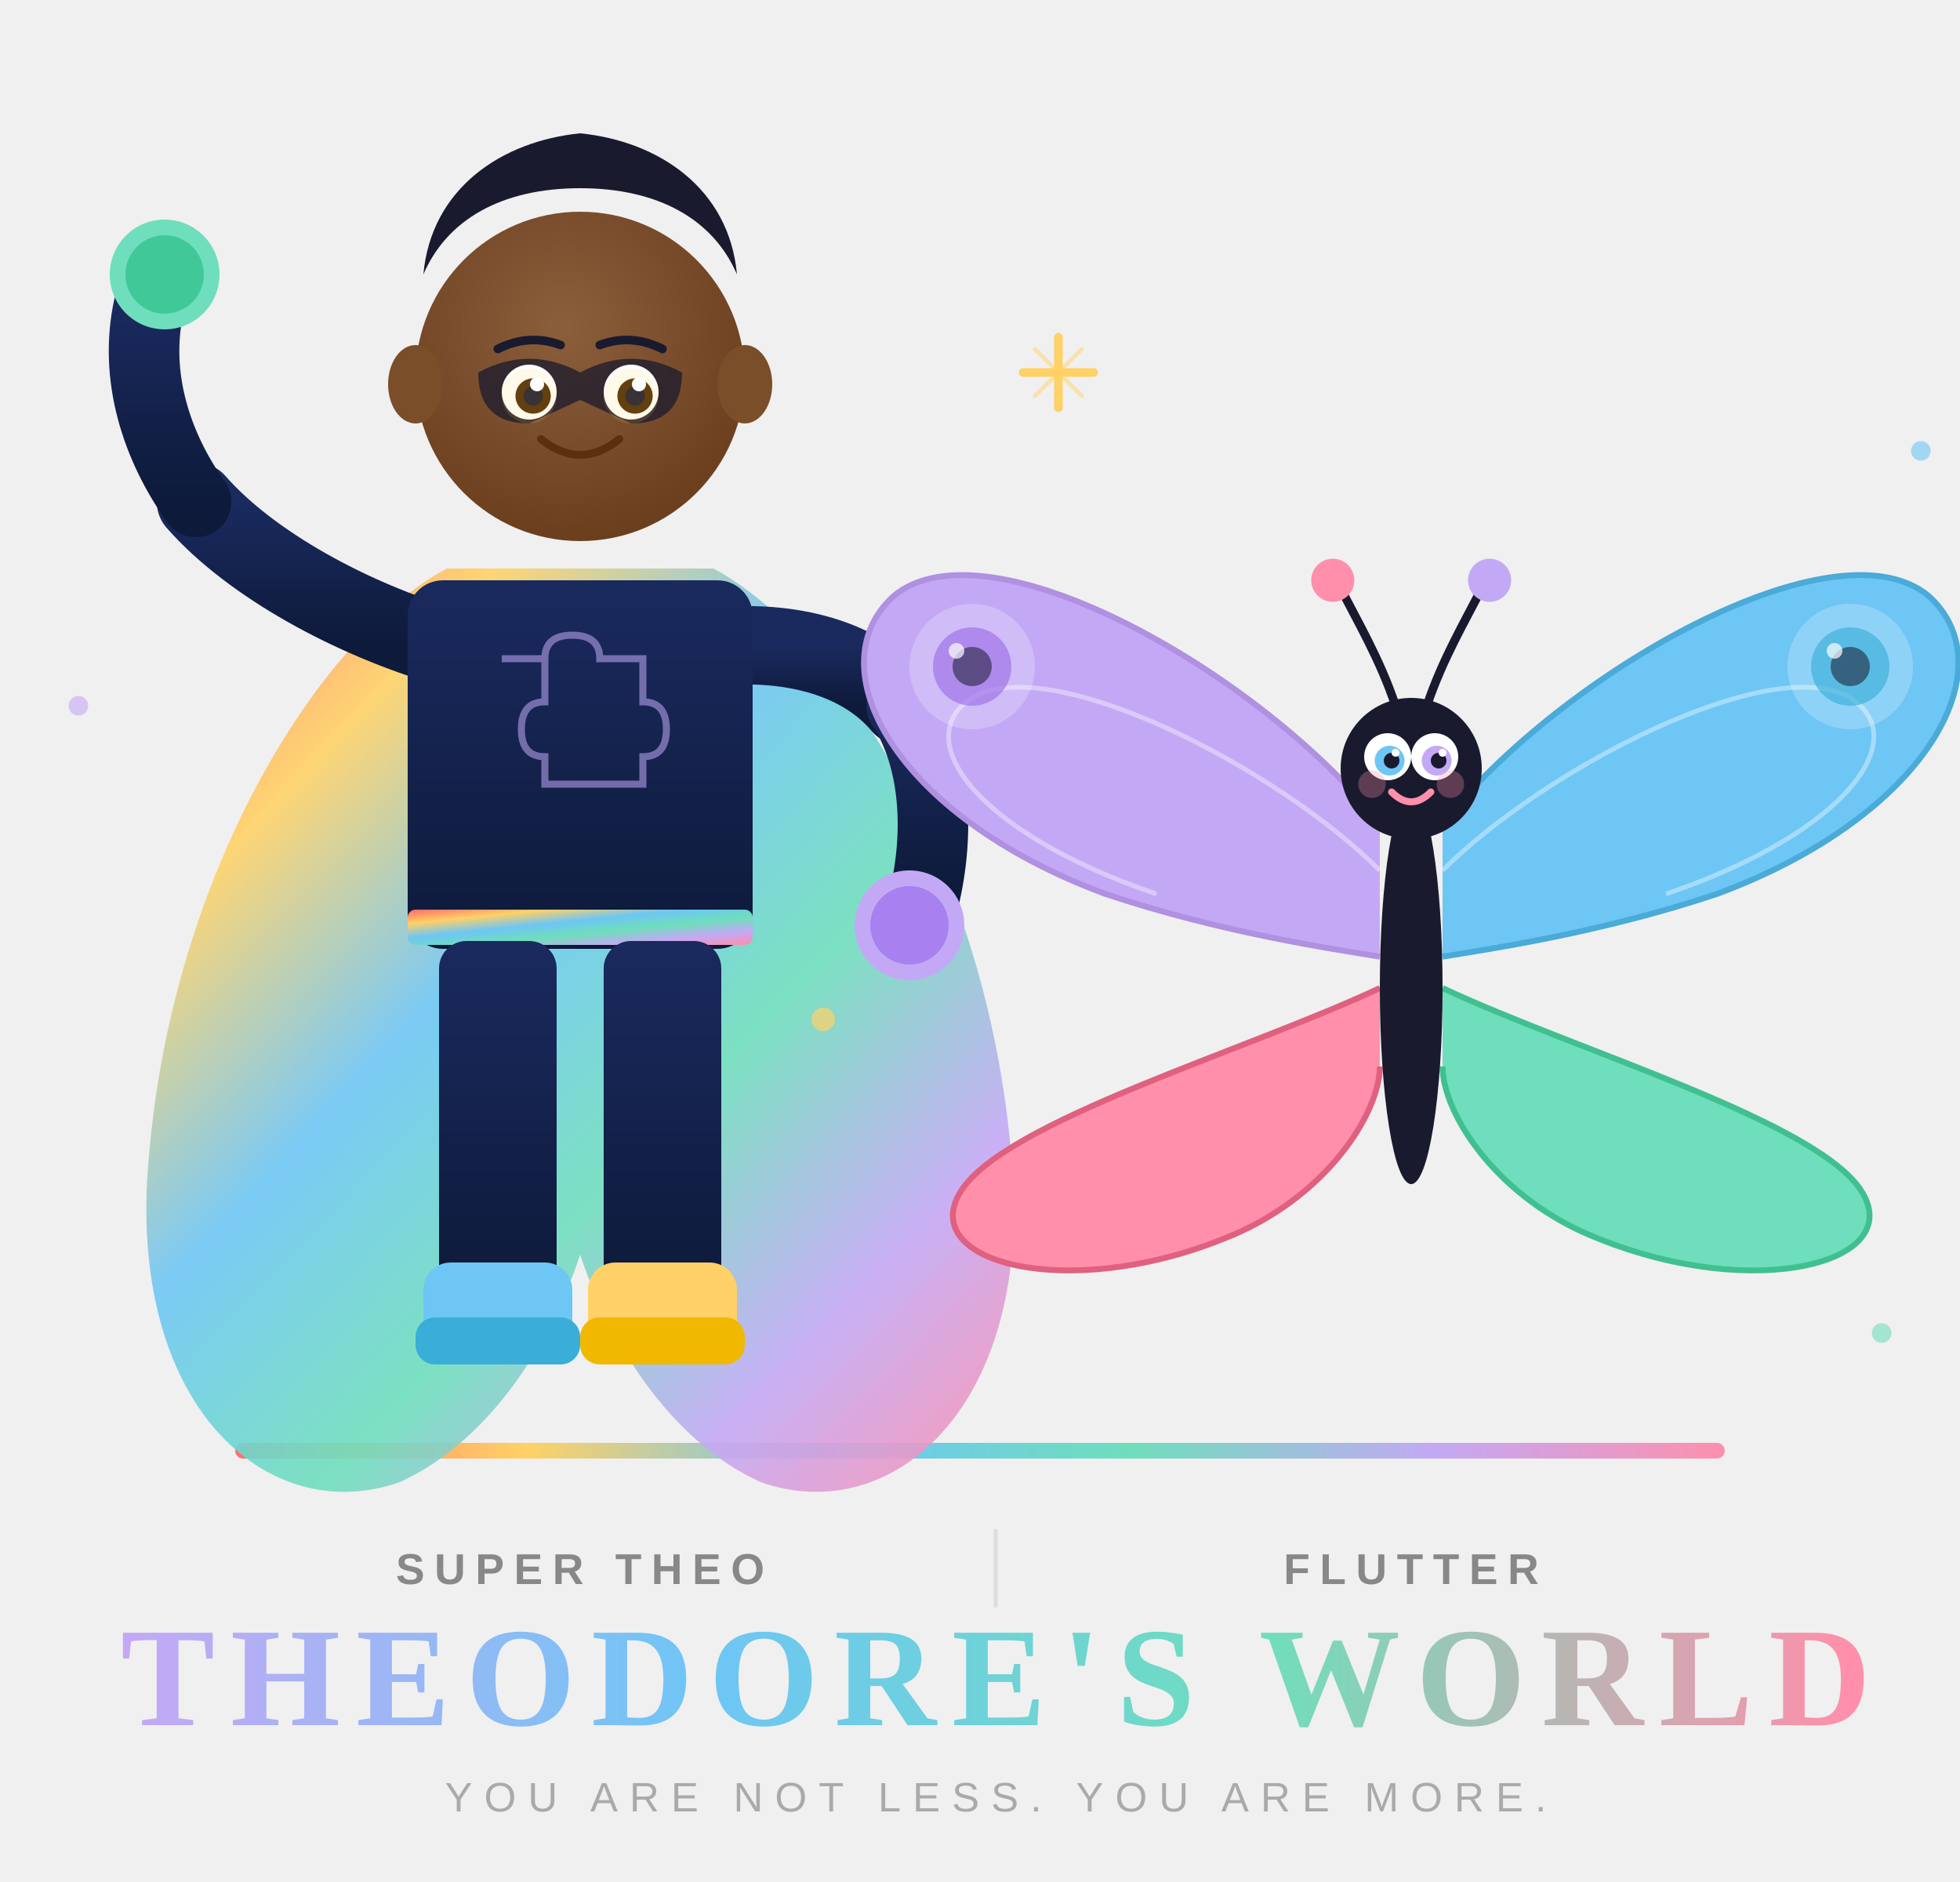
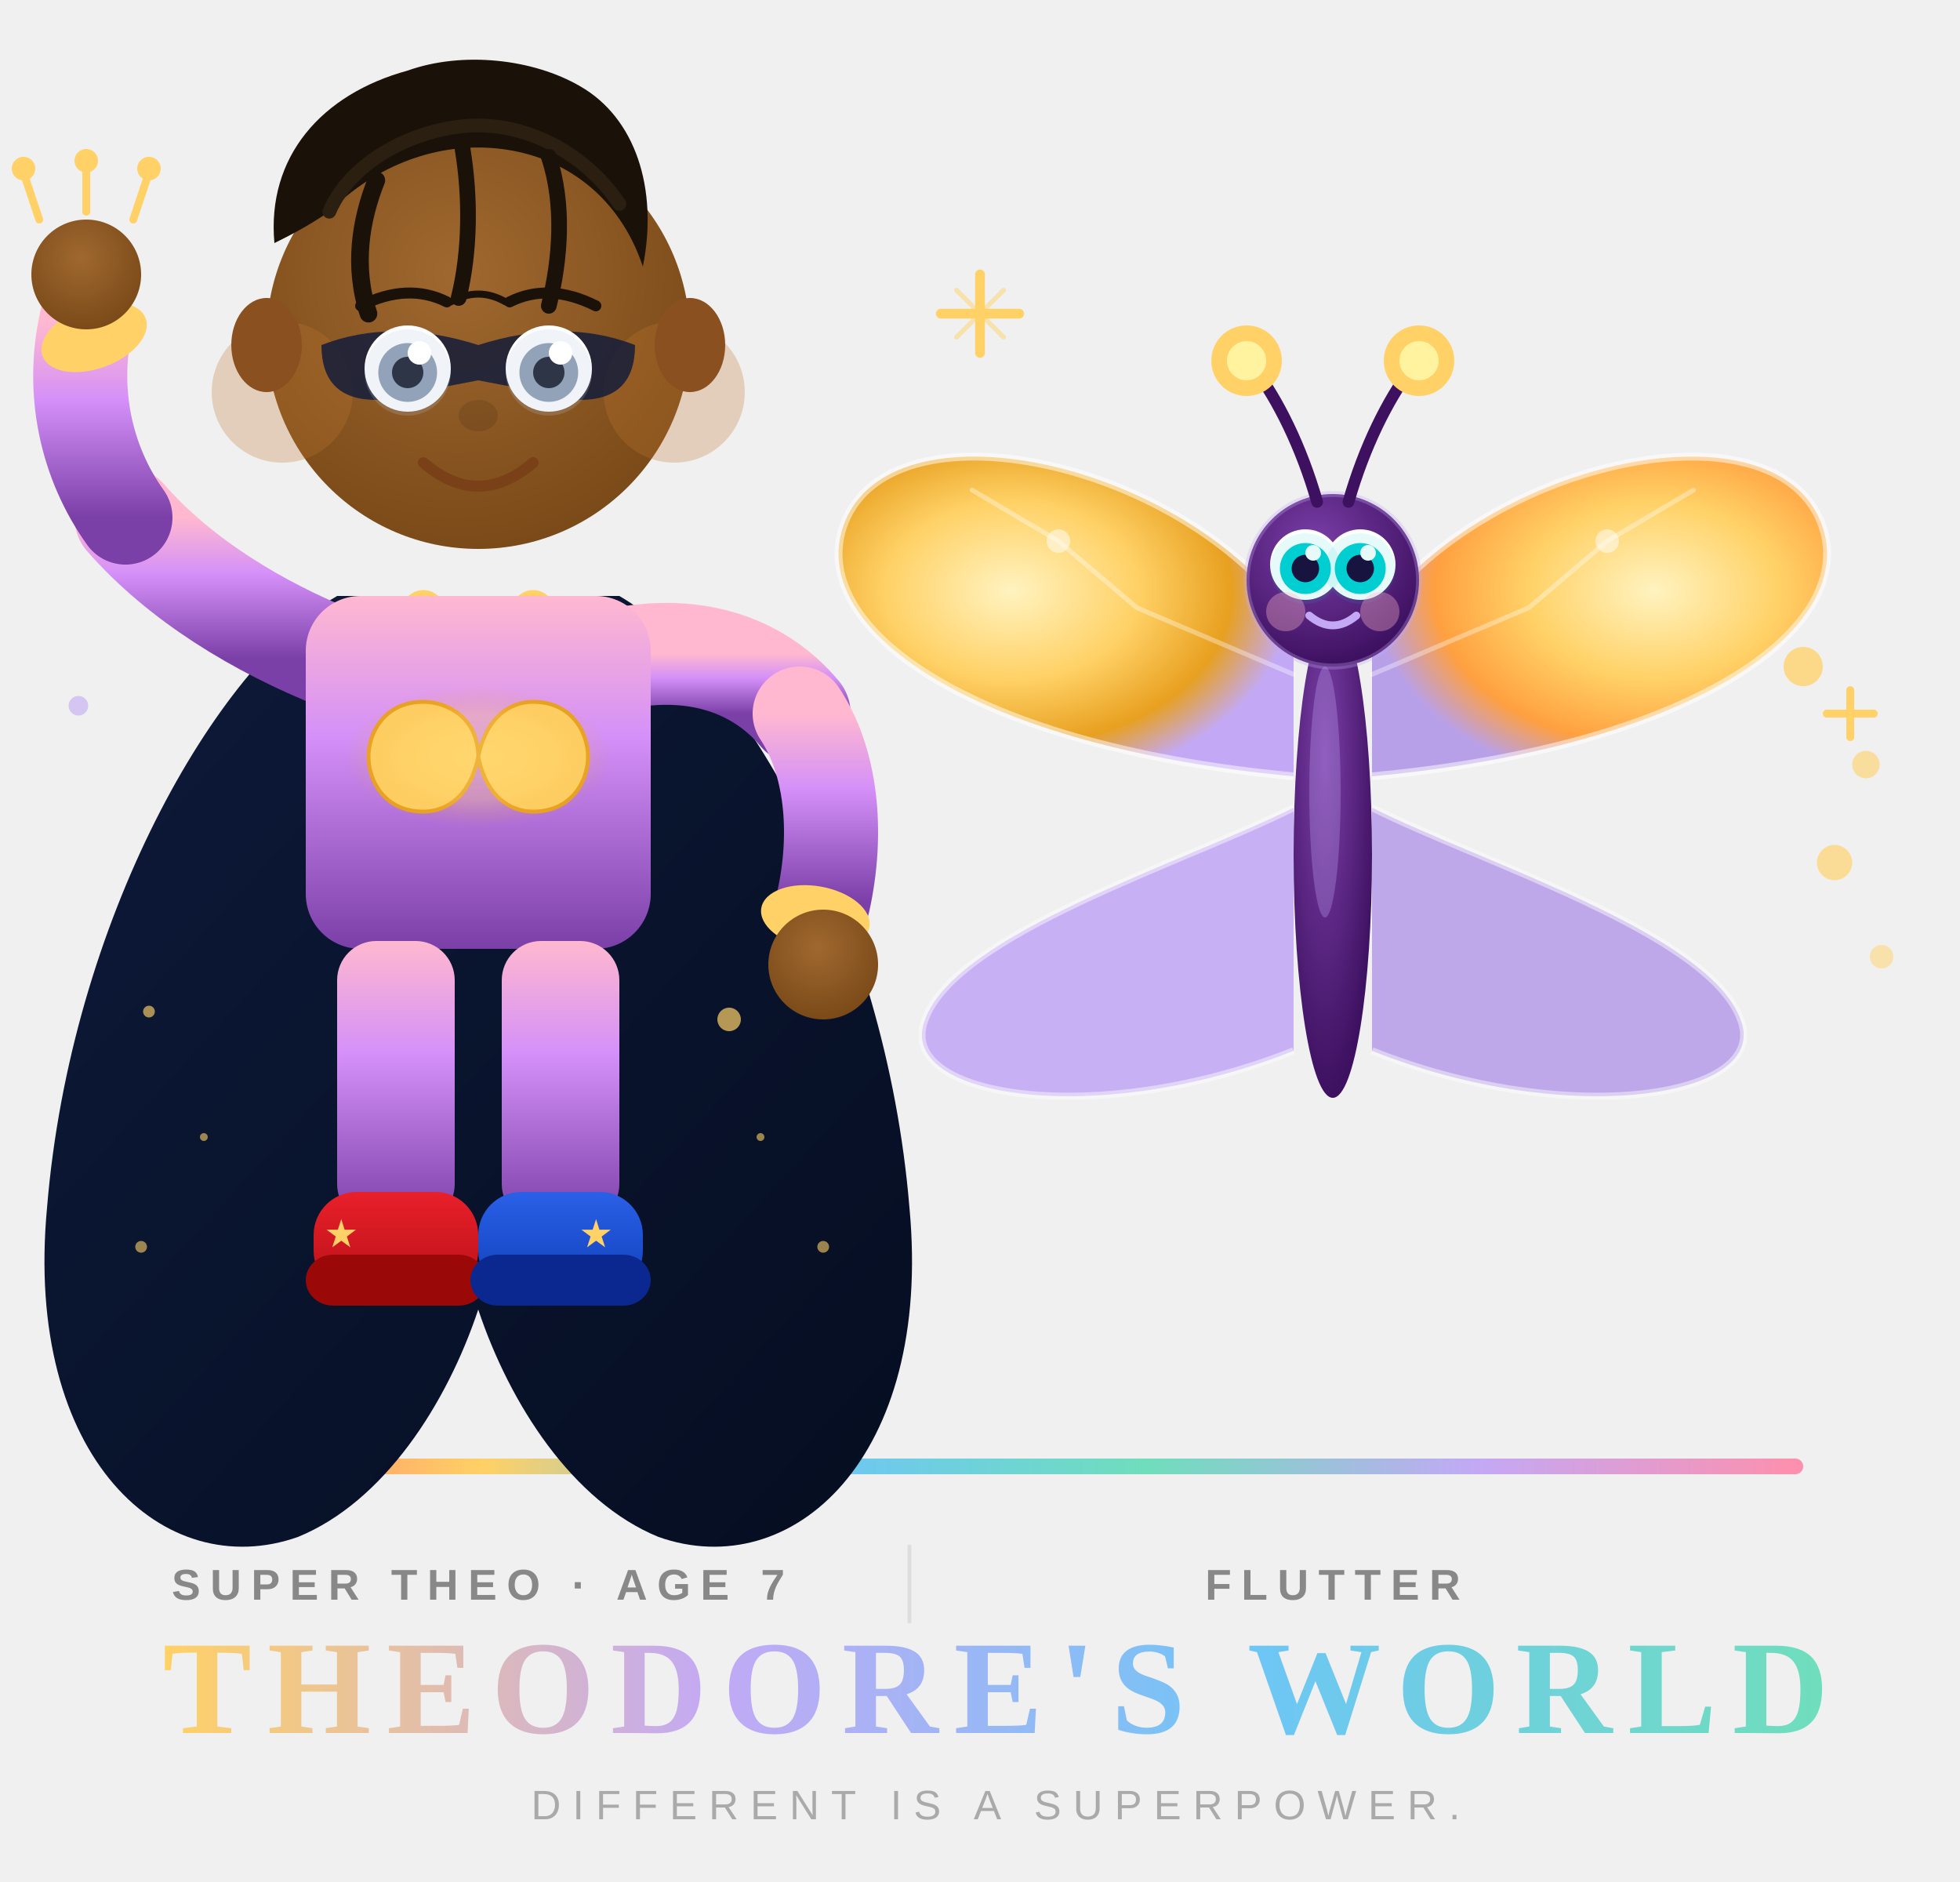
<svg xmlns="http://www.w3.org/2000/svg" viewBox="0 0 500 480">
  <defs>
    <linearGradient id="capeG" x1="0%" y1="0%" x2="100%" y2="100%">
-       <stop offset="0%" stop-color="#FF6B6B" />
-       <stop offset="20%" stop-color="#FFD166" />
-       <stop offset="40%" stop-color="#6EC6F5" />
-       <stop offset="60%" stop-color="#6FDEBC" />
-       <stop offset="80%" stop-color="#C3A9F5" />
-       <stop offset="100%" stop-color="#FF8FAB" />
+       <stop offset="0%" stop-color="#0d1a3a" />
+       <stop offset="100%" stop-color="#050d20" />
    </linearGradient>
    <linearGradient id="suitG" x1="0%" y1="0%" x2="0%" y2="100%">
-       <stop offset="0%" stop-color="#1a2a5e" />
-       <stop offset="100%" stop-color="#0d1a3a" />
+       <stop offset="0%" stop-color="#FFB8D0" />
+       <stop offset="40%" stop-color="#D490F8" />
+       <stop offset="100%" stop-color="#7B3FA8" />
    </linearGradient>
    <radialGradient id="skinG" cx="45%" cy="35%" r="65%">
-       <stop offset="0%" stop-color="#8B5E3C" />
-       <stop offset="100%" stop-color="#6B3F1E" />
+       <stop offset="0%" stop-color="#A06830" />
+       <stop offset="100%" stop-color="#7A4A18" />
+     </radialGradient>
+     <radialGradient id="goldGlowG" cx="50%" cy="50%" r="50%">
+       <stop offset="0%" stop-color="#FFE580" />
+       <stop offset="60%" stop-color="#FFD166" />
+       <stop offset="100%" stop-color="#E8A020" stop-opacity="0" />
    </radialGradient>
    <linearGradient id="titleG" x1="0%" y1="0%" x2="100%" y2="0%">
-       <stop offset="0%" stop-color="#C3A9F5" />
-       <stop offset="33%" stop-color="#6EC6F5" />
-       <stop offset="66%" stop-color="#6FDEBC" />
-       <stop offset="100%" stop-color="#FF8FAB" />
+       <stop offset="0%" stop-color="#FFD166" />
+       <stop offset="33%" stop-color="#C3A9F5" />
+       <stop offset="66%" stop-color="#6EC6F5" />
+       <stop offset="100%" stop-color="#6FDEBC" />
    </linearGradient>
+     <linearGradient id="redB" x1="0%" y1="0%" x2="0%" y2="100%">
+       <stop offset="0%" stop-color="#E8202A" />
+       <stop offset="100%" stop-color="#B81018" />
+     </linearGradient>
+     <linearGradient id="blueB" x1="0%" y1="0%" x2="0%" y2="100%">
+       <stop offset="0%" stop-color="#2A60E8" />
+       <stop offset="100%" stop-color="#1040B8" />
+     </linearGradient>
+     <radialGradient id="wingUL" cx="38%" cy="42%" r="62%">
+       <stop offset="0%" stop-color="#FFF3C0" />
+       <stop offset="45%" stop-color="#FFD166" />
+       <stop offset="78%" stop-color="#E8A020" />
+       <stop offset="100%" stop-color="#C3A9F5" />
+     </radialGradient>
+     <radialGradient id="wingUR" cx="62%" cy="42%" r="62%">
+       <stop offset="0%" stop-color="#FFF3C0" />
+       <stop offset="45%" stop-color="#FFD166" />
+       <stop offset="78%" stop-color="#FFA040" />
+       <stop offset="100%" stop-color="#B8A0E8" />
+     </radialGradient>
+     <radialGradient id="bodyPurple" cx="40%" cy="30%" r="70%">
+       <stop offset="0%" stop-color="#7B3FA8" />
+       <stop offset="100%" stop-color="#3D1060" />
+     </radialGradient>
    <linearGradient id="specBar" x1="0%" y1="0%" x2="100%" y2="0%">
      <stop offset="0%" stop-color="#FF6B6B" />
      <stop offset="20%" stop-color="#FFD166" />
      <stop offset="40%" stop-color="#6EC6F5" />
      <stop offset="60%" stop-color="#6FDEBC" />
      <stop offset="80%" stop-color="#C3A9F5" />
      <stop offset="100%" stop-color="#FF8FAB" />
    </linearGradient>
  </defs>
-   <rect x="60" y="368" width="380" height="4" rx="2" fill="url(#specBar)" />
-   <path d="M 114,145 C 82,162 44,222 38,295            C 32,358 68,390 102,378            C 124,368 140,344 148,320            C 156,344 172,368 194,378            C 228,390 264,358 258,295            C 252,222 214,162 182,145 Z" fill="url(#capeG)" opacity="0.9" />
-   <path d="M 114,165 C 90,158 64,144 50,128" stroke="url(#suitG)" stroke-width="20" fill="none" stroke-linecap="round" />
-   <path d="M 50,128 C 40,114 34,96 38,78" stroke="url(#suitG)" stroke-width="18" fill="none" stroke-linecap="round" />
-   <circle cx="42" cy="70" r="14" fill="#6FDEBC" />
-   <circle cx="42" cy="70" r="10" fill="#40C898" />
-   <path d="M 182,165 C 202,163 220,168 230,180" stroke="url(#suitG)" stroke-width="20" fill="none" stroke-linecap="round" />
-   <path d="M 230,180 C 238,192 240,210 236,228" stroke="url(#suitG)" stroke-width="18" fill="none" stroke-linecap="round" />
-   <circle cx="232" cy="236" r="14" fill="#C3A9F5" />
-   <circle cx="232" cy="236" r="10" fill="#A880F0" />
-   <rect x="104" y="148" width="88" height="94" rx="9" fill="url(#suitG)" />
-   <path d="M 128,168 H 139 Q 139,162 146,162 Q 153,162 153,168 H 164            V 179 Q 170,179 170,186 Q 170,193 164,193 V 200            H 139 V 193 Q 133,193 133,186 Q 133,179 139,179 V 168 Z" fill="none" stroke="rgba(195,169,245,0.55)" stroke-width="1.8" />
-   <rect x="104" y="232" width="88" height="9" rx="2" fill="url(#capeG)" />
-   <rect x="112" y="240" width="30" height="90" rx="7" fill="url(#suitG)" />
-   <rect x="154" y="240" width="30" height="90" rx="7" fill="url(#suitG)" />
-   <rect x="108" y="322" width="38" height="24" rx="7" fill="#6EC6F5" />
-   <rect x="106" y="336" width="42" height="12" rx="5" fill="#3AAED8" />
-   <rect x="150" y="322" width="38" height="24" rx="7" fill="#FFD166" />
-   <rect x="148" y="336" width="42" height="12" rx="5" fill="#F0B800" />
-   <circle cx="148" cy="96" r="42" fill="url(#skinG)" />
-   <ellipse cx="106" cy="98" rx="7" ry="10" fill="#7A4E28" />
-   <ellipse cx="190" cy="98" rx="7" ry="10" fill="#7A4E28" />
-   <path d="M 108,70 C 110,48 128,36 148,34 C 168,36 186,48 188,70            C 182,56 168,48 148,48 C 128,48 114,56 108,70 Z" fill="#1a1a2e" />
-   <path d="M 122,95 Q 135,88 148,95 Q 161,88 174,95 Q 174,108 161,108            Q 148,102 148,102 Q 148,102 135,108 Q 122,108 122,95 Z" fill="#1a1a2e" opacity="0.75" />
-   <circle cx="135" cy="100" r="7" fill="white" />
-   <circle cx="161" cy="100" r="7" fill="white" />
-   <circle cx="136" cy="101" r="4.5" fill="#4A2800" />
-   <circle cx="162" cy="101" r="4.5" fill="#4A2800" />
-   <circle cx="136" cy="101" r="2.5" fill="#1a1a2e" />
-   <circle cx="162" cy="101" r="2.5" fill="#1a1a2e" />
-   <circle cx="135" cy="101" r="7" fill="#FFD166" opacity="0.14" />
-   <circle cx="161" cy="101" r="7" fill="#FFD166" opacity="0.14" />
-   <circle cx="137" cy="98" r="1.8" fill="white" />
-   <circle cx="163" cy="98" r="1.8" fill="white" />
-   <path d="M 138,112 Q 148,120 158,112" stroke="#5A3010" stroke-width="2" fill="none" stroke-linecap="round" />
-   <path d="M 127,89 Q 135,85 143,88" stroke="#1a1a2e" stroke-width="2.2" fill="none" stroke-linecap="round" />
-   <path d="M 153,88 Q 161,85 169,89" stroke="#1a1a2e" stroke-width="2.2" fill="none" stroke-linecap="round" />
-   <path d="M 352,210            C 322,172 252,132 228,152            C 208,170 228,208 282,228            C 312,238 340,242 352,244" fill="#C3A9F5" stroke="#B090E0" stroke-width="1.5" />
-   <path d="M 352,222 C 326,196 268,166 248,178 C 232,188 248,212 295,228" fill="none" stroke="rgba(255,255,255,0.38)" stroke-width="1.2" />
-   <circle cx="248" cy="170" r="16" fill="rgba(255,255,255,0.22)" />
-   <circle cx="248" cy="170" r="10" fill="#9B6EE8" opacity="0.65" />
-   <circle cx="248" cy="170" r="5" fill="#1a1a2e" opacity="0.55" />
-   <circle cx="244" cy="166" r="2" fill="rgba(255,255,255,0.7)" />
-   <path d="M 368,210            C 398,172 468,132 492,152            C 512,170 492,208 438,228            C 408,238 380,242 368,244" fill="#6EC6F5" stroke="#4AAAD8" stroke-width="1.5" />
-   <path d="M 368,222 C 394,196 452,166 472,178 C 488,188 472,212 425,228" fill="none" stroke="rgba(255,255,255,0.38)" stroke-width="1.2" />
-   <circle cx="472" cy="170" r="16" fill="rgba(255,255,255,0.22)" />
-   <circle cx="472" cy="170" r="10" fill="#3AAED8" opacity="0.65" />
-   <circle cx="472" cy="170" r="5" fill="#1a1a2e" opacity="0.55" />
-   <circle cx="468" cy="166" r="2" fill="rgba(255,255,255,0.7)" />
-   <path d="M 352,252            C 318,268 256,286 245,304            C 234,322 272,332 312,316            C 338,306 352,284 352,272" fill="#FF8FAB" stroke="#E06080" stroke-width="1.5" />
-   <path d="M 368,252            C 402,268 464,286 475,304            C 486,322 448,332 408,316            C 382,306 368,284 368,272" fill="#6FDEBC" stroke="#40C090" stroke-width="1.5" />
-   <ellipse cx="360" cy="252" rx="8" ry="50" fill="#1a1a2e" />
-   <circle cx="360" cy="196" r="18" fill="#1a1a2e" />
-   <circle cx="354" cy="193" r="6" fill="white" />
-   <circle cx="366" cy="193" r="6" fill="white" />
-   <circle cx="354.5" cy="194" r="3.8" fill="#6EC6F5" />
-   <circle cx="366.5" cy="194" r="3.8" fill="#C3A9F5" />
-   <circle cx="355" cy="194" r="2" fill="#1a1a2e" />
-   <circle cx="367" cy="194" r="2" fill="#1a1a2e" />
-   <circle cx="356" cy="192" r="1" fill="white" />
-   <circle cx="368" cy="192" r="1" fill="white" />
-   <path d="M 355,202 Q 360,207 365,202" stroke="#FF8FAB" stroke-width="1.8" fill="none" stroke-linecap="round" />
-   <circle cx="350" cy="200" r="3.5" fill="#FF8FAB" opacity="0.3" />
-   <circle cx="370" cy="200" r="3.5" fill="#FF8FAB" opacity="0.3" />
-   <path d="M 356,180 C 352,168 346,158 342,150" stroke="#1a1a2e" stroke-width="2.2" fill="none" stroke-linecap="round" />
-   <path d="M 364,180 C 368,168 374,158 378,150" stroke="#1a1a2e" stroke-width="2.2" fill="none" stroke-linecap="round" />
-   <circle cx="340" cy="148" r="5.5" fill="#FF8FAB" />
-   <circle cx="380" cy="148" r="5.5" fill="#C3A9F5" />
-   <g transform="translate(270,95)">
-     <line x1="0" y1="-9" x2="0" y2="9" stroke="#FFD166" stroke-width="2.2" stroke-linecap="round" />
-     <line x1="-9" y1="0" x2="9" y2="0" stroke="#FFD166" stroke-width="2.2" stroke-linecap="round" />
-     <line x1="-6" y1="-6" x2="6" y2="6" stroke="#FFD166" stroke-width="1" stroke-linecap="round" opacity="0.5" />
-     <line x1="6" y1="-6" x2="-6" y2="6" stroke="#FFD166" stroke-width="1" stroke-linecap="round" opacity="0.5" />
+   <rect x="40" y="372" width="420" height="4" rx="2" fill="url(#specBar)" />
+   <path d="M 86,152            C 55,170 18,235 12,308            C 6,372 42,404 76,392            C 98,383 114,358 122,334            C 130,358 146,383 168,392            C 202,404 238,372 232,308            C 226,235 189,170 158,152 Z" fill="url(#capeG)" />
+   <circle cx="38" cy="258" r="1.5" fill="#FFD166" opacity="0.65" />
+   <circle cx="52" cy="290" r="1" fill="#FFD166" opacity="0.6" />
+   <circle cx="36" cy="318" r="1.5" fill="#FFD166" opacity="0.6" />
+   <circle cx="208" cy="258" r="1.5" fill="#FFD166" opacity="0.65" />
+   <circle cx="194" cy="290" r="1" fill="#FFD166" opacity="0.6" />
+   <circle cx="210" cy="318" r="1.5" fill="#FFD166" opacity="0.6" />
+   <circle cx="108" cy="156" r="5.5" fill="#FFD166" />
+   <circle cx="136" cy="156" r="5.5" fill="#FFD166" />
+   <path d="M 86,168 C 66,160 46,148 32,132" stroke="url(#suitG)" stroke-width="26" fill="none" stroke-linecap="round" />
+   <path d="M 32,132 C 22,118 18,100 22,82" stroke="url(#suitG)" stroke-width="24" fill="none" stroke-linecap="round" />
+   <ellipse cx="24" cy="86" rx="14" ry="8" fill="#FFD166" transform="rotate(-20,24,86)" />
+   <circle cx="22" cy="70" r="14" fill="url(#skinG)" />
+   <line x1="10" y1="56" x2="6" y2="44" stroke="#FFD166" stroke-width="2" stroke-linecap="round" />
+   <line x1="22" y1="54" x2="22" y2="42" stroke="#FFD166" stroke-width="2" stroke-linecap="round" />
+   <line x1="34" y1="56" x2="38" y2="44" stroke="#FFD166" stroke-width="2" stroke-linecap="round" />
+   <circle cx="6" cy="43" r="3" fill="#FFD166" />
+   <circle cx="22" cy="41" r="3" fill="#FFD166" />
+   <circle cx="38" cy="43" r="3" fill="#FFD166" />
+   <path d="M 158,168 C 178,164 194,170 204,182" stroke="url(#suitG)" stroke-width="26" fill="none" stroke-linecap="round" />
+   <path d="M 204,182 C 212,194 214,212 210,230" stroke="url(#suitG)" stroke-width="24" fill="none" stroke-linecap="round" />
+   <ellipse cx="208" cy="234" rx="14" ry="8" fill="#FFD166" transform="rotate(10,208,234)" />
+   <circle cx="210" cy="246" r="14" fill="url(#skinG)" />
+   <rect x="78" y="152" width="88" height="90" rx="14" fill="url(#suitG)" />
+   <path d="M 122,193 C 122,183 114,179 108,179 C 98,179 94,187 94,193 C 94,199 98,207 108,207 C 114,207 120,203 122,193 C 124,183 130,179 136,179 C 146,179 150,187 150,193 C 150,199 146,207 136,207 C 130,207 124,203 122,193 Z" fill="#FFD166" stroke="#E8A020" stroke-width="1" />
+   <ellipse cx="122" cy="193" rx="34" ry="18" fill="url(#goldGlowG)" opacity="0.3" />
+   <rect x="86" y="240" width="30" height="72" rx="10" fill="url(#suitG)" />
+   <rect x="128" y="240" width="30" height="72" rx="10" fill="url(#suitG)" />
+   <rect x="80" y="304" width="42" height="26" rx="11" fill="url(#redB)" />
+   <rect x="78" y="320" width="46" height="13" rx="7" fill="#9A0808" />
+   <text x="83" y="318" font-size="10" fill="#FFD166">★</text>
+   <rect x="122" y="304" width="42" height="26" rx="11" fill="url(#blueB)" />
+   <rect x="120" y="320" width="46" height="13" rx="7" fill="#0A2890" />
+   <text x="148" y="318" font-size="10" fill="#FFD166">★</text>
+   <circle cx="122" cy="86" r="54" fill="url(#skinG)" />
+   <circle cx="72" cy="100" r="18" fill="#C07830" opacity="0.28" />
+   <circle cx="172" cy="100" r="18" fill="#C07830" opacity="0.28" />
+   <ellipse cx="68" cy="88" rx="9" ry="12" fill="#8A5020" />
+   <ellipse cx="176" cy="88" rx="9" ry="12" fill="#8A5020" />
+   <path d="M 70,62 C 68,40 82,24 104,18 C 118,13 136,15 148,22 C 162,30 168,48 164,68 C 158,50 144,40 128,38 C 112,36 96,42 84,54 C 78,58 74,60 70,62 Z" fill="#1a1208" />
+   <path d="M 84,54 C 90,40 108,32 122,32 C 136,32 150,40 158,52" fill="none" stroke="#2a1f10" stroke-width="3.5" stroke-linecap="round" />
+   <path d="M 96,46 C 92,56 90,68 94,80" fill="none" stroke="#1a1208" stroke-width="4.5" stroke-linecap="round" />
+   <path d="M 118,38 C 120,50 120,64 117,76" fill="none" stroke="#1a1208" stroke-width="4" stroke-linecap="round" />
+   <path d="M 140,40 C 144,52 143,66 140,78" fill="none" stroke="#1a1208" stroke-width="4" stroke-linecap="round" />
+   <path d="M 82,88 Q 100,81 122,88 Q 144,81 162,88 Q 162,102 148,102 Q 122,97 122,97 Q 122,97 96,102 Q 82,102 82,88 Z" fill="#0d1a3a" opacity="0.82" />
+   <circle cx="104" cy="94" r="11" fill="white" />
+   <circle cx="140" cy="94" r="11" fill="white" />
+   <circle cx="104" cy="95" r="7.5" fill="#8A9AB0" />
+   <circle cx="140" cy="95" r="7.5" fill="#8A9AB0" />
+   <circle cx="104" cy="95" r="4" fill="#0d1020" />
+   <circle cx="140" cy="95" r="4" fill="#0d1020" />
+   <circle cx="104" cy="95" r="11" fill="rgba(180,200,220,0.2)" />
+   <circle cx="140" cy="95" r="11" fill="rgba(180,200,220,0.2)" />
+   <circle cx="107" cy="90" r="3" fill="white" />
+   <circle cx="143" cy="90" r="3" fill="white" />
+   <path d="M 92,78 Q 104,72 114,77" stroke="#1a1208" stroke-width="2.8" fill="none" stroke-linecap="round" />
+   <path d="M 130,77 Q 140,72 152,78" stroke="#1a1208" stroke-width="2.8" fill="none" stroke-linecap="round" />
+   <path d="M 115,77 Q 122,73 129,77" stroke="#1a1208" stroke-width="1.8" fill="none" stroke-linecap="round" />
+   <ellipse cx="122" cy="106" rx="5" ry="4" fill="rgba(0,0,0,0.1)" />
+   <path d="M 108,118 Q 122,130 136,118" stroke="#7A4018" stroke-width="2.8" fill="none" stroke-linecap="round" />
+   <g transform="translate(340,200)">
+     <path d="M -10,-42 C -38,-82 -110,-98 -124,-68 C -136,-42 -96,-10 -10,-2" fill="url(#wingUL)" stroke="rgba(255,255,255,0.5)" stroke-width="2" />
+     <path d="M -10,-28 L -50,-45 L -70,-62 L -92,-75" fill="none" stroke="rgba(255,255,255,0.35)" stroke-width="1.2" stroke-linecap="round" />
+     <circle cx="-70" cy="-62" r="3" fill="rgba(255,255,255,0.5)" />
+     <path d="M 10,-42 C 38,-82 110,-98 124,-68 C 136,-42 96,-10 10,-2" fill="url(#wingUR)" stroke="rgba(255,255,255,0.5)" stroke-width="2" />
+     <path d="M 10,-28 L 50,-45 L 70,-62 L 92,-75" fill="none" stroke="rgba(255,255,255,0.35)" stroke-width="1.2" stroke-linecap="round" />
+     <circle cx="70" cy="-62" r="3" fill="rgba(255,255,255,0.5)" />
+     <path d="M -10,6 C -38,20 -96,38 -104,60 C -112,80 -60,88 -10,68" fill="#C3A9F5" opacity="0.9" stroke="rgba(255,255,255,0.45)" stroke-width="1.8" />
+     <path d="M 10,6 C 38,20 96,38 104,60 C 112,80 60,88 10,68" fill="#B8A0E8" opacity="0.9" stroke="rgba(255,255,255,0.45)" stroke-width="1.8" />
+     <ellipse cx="0" cy="18" rx="10" ry="62" fill="url(#bodyPurple)" />
+     <ellipse cx="-2" cy="2" rx="4" ry="32" fill="rgba(195,169,245,0.3)" />
+     <circle cx="0" cy="-52" r="22" fill="url(#bodyPurple)" />
+     <circle cx="0" cy="-52" r="22" fill="none" stroke="rgba(195,169,245,0.3)" stroke-width="1.5" />
+     <circle cx="-7" cy="-56" r="9" fill="white" />
+     <circle cx="7" cy="-56" r="9" fill="white" />
+     <circle cx="-7" cy="-55" r="6.5" fill="#00CED1" />
+     <circle cx="7" cy="-55" r="6.5" fill="#00CED1" />
+     <circle cx="-7" cy="-55" r="3.5" fill="#1a0030" />
+     <circle cx="7" cy="-55" r="3.5" fill="#1a0030" />
+     <circle cx="-5" cy="-59" r="2" fill="white" />
+     <circle cx="9" cy="-59" r="2" fill="white" />
+     <circle cx="-7" cy="-55" r="9" fill="#00CED1" opacity="0.1" />
+     <circle cx="7" cy="-55" r="9" fill="#00CED1" opacity="0.1" />
+     <path d="M -6,-43 Q 0,-38 6,-43" stroke="#C3A9F5" stroke-width="2" fill="none" stroke-linecap="round" />
+     <circle cx="-12" cy="-44" r="5" fill="#FFB8C8" opacity="0.35" />
+     <circle cx="12" cy="-44" r="5" fill="#FFB8C8" opacity="0.35" />
+     <path d="M -4,-72 C -8,-86 -14,-98 -20,-106" stroke="#3D1060" stroke-width="3" fill="none" stroke-linecap="round" />
+     <path d="M 4,-72 C 8,-86 14,-98 20,-106" stroke="#3D1060" stroke-width="3" fill="none" stroke-linecap="round" />
+     <circle cx="-22" cy="-108" r="9" fill="#FFD166" />
+     <circle cx="22" cy="-108" r="9" fill="#FFD166" />
+     <circle cx="-22" cy="-108" r="5" fill="#FFF3A0" />
+     <circle cx="22" cy="-108" r="5" fill="#FFF3A0" />
+     <circle cx="120" cy="-30" r="5" fill="#FFD166" opacity="0.75" />
+     <circle cx="136" cy="-5" r="3.5" fill="#FFD166" opacity="0.6" />
+     <circle cx="128" cy="20" r="4.5" fill="#FFD166" opacity="0.65" />
+     <circle cx="140" cy="44" r="3" fill="#FFD166" opacity="0.5" />
+     <g transform="translate(132,-18)">
+       <line x1="0" y1="-6" x2="0" y2="6" stroke="#FFD166" stroke-width="2" stroke-linecap="round" />
+       <line x1="-6" y1="0" x2="6" y2="0" stroke="#FFD166" stroke-width="2" stroke-linecap="round" />
+     </g>
  </g>
-   <circle cx="210" cy="260" r="3" fill="#FFD166" opacity="0.7" />
+   <g transform="translate(250,80)">
+     <line x1="0" y1="-10" x2="0" y2="10" stroke="#FFD166" stroke-width="2.5" stroke-linecap="round" />
+     <line x1="-10" y1="0" x2="10" y2="0" stroke="#FFD166" stroke-width="2.5" stroke-linecap="round" />
+     <line x1="-6" y1="-6" x2="6" y2="6" stroke="#FFD166" stroke-width="1.2" stroke-linecap="round" opacity="0.5" />
+     <line x1="6" y1="-6" x2="-6" y2="6" stroke="#FFD166" stroke-width="1.2" stroke-linecap="round" opacity="0.5" />
+   </g>
+   <circle cx="186" cy="260" r="3" fill="#FFD166" opacity="0.7" />
  <circle cx="20" cy="180" r="2.5" fill="#C3A9F5" opacity="0.6" />
-   <circle cx="490" cy="115" r="2.5" fill="#6EC6F5" opacity="0.6" />
-   <circle cx="480" cy="340" r="2.5" fill="#6FDEBC" opacity="0.6" />
-   <text x="148" y="404" text-anchor="middle" font-family="Arial, Helvetica, sans-serif" font-size="11" letter-spacing="2.5" font-weight="600" fill="#888">SUPER THEO</text>
-   <text x="360" y="404" text-anchor="middle" font-family="Arial, Helvetica, sans-serif" font-size="11" letter-spacing="2.5" font-weight="600" fill="#888">FLUTTER</text>
-   <line x1="254" y1="390" x2="254" y2="410" stroke="#ddd" stroke-width="1" />
-   <text x="254" y="440" text-anchor="middle" font-family="Georgia, 'Times New Roman', serif" font-size="36" font-weight="bold" letter-spacing="4" fill="url(#titleG)">THEODORE'S WORLD</text>
-   <text x="254" y="462" text-anchor="middle" font-family="Arial, Helvetica, sans-serif" font-size="10.5" letter-spacing="3" font-weight="500" fill="#aaa">YOU ARE NOT LESS. YOU ARE MORE.</text>
+   <text x="122" y="408" text-anchor="middle" font-family="Arial,Helvetica,sans-serif" font-size="11" letter-spacing="2.5" font-weight="600" fill="#888">SUPER THEO · AGE 7</text>
+   <text x="340" y="408" text-anchor="middle" font-family="Arial,Helvetica,sans-serif" font-size="11" letter-spacing="2.5" font-weight="600" fill="#888">FLUTTER</text>
+   <line x1="232" y1="394" x2="232" y2="414" stroke="#ddd" stroke-width="1" />
+   <text x="254" y="442" text-anchor="middle" font-family="Georgia,'Times New Roman',serif" font-size="34" font-weight="bold" letter-spacing="4" fill="url(#titleG)">THEODORE'S WORLD</text>
+   <text x="254" y="464" text-anchor="middle" font-family="Arial,Helvetica,sans-serif" font-size="10.5" letter-spacing="3" font-weight="500" fill="#aaa">DIFFERENT IS A SUPERPOWER.</text>
</svg>
